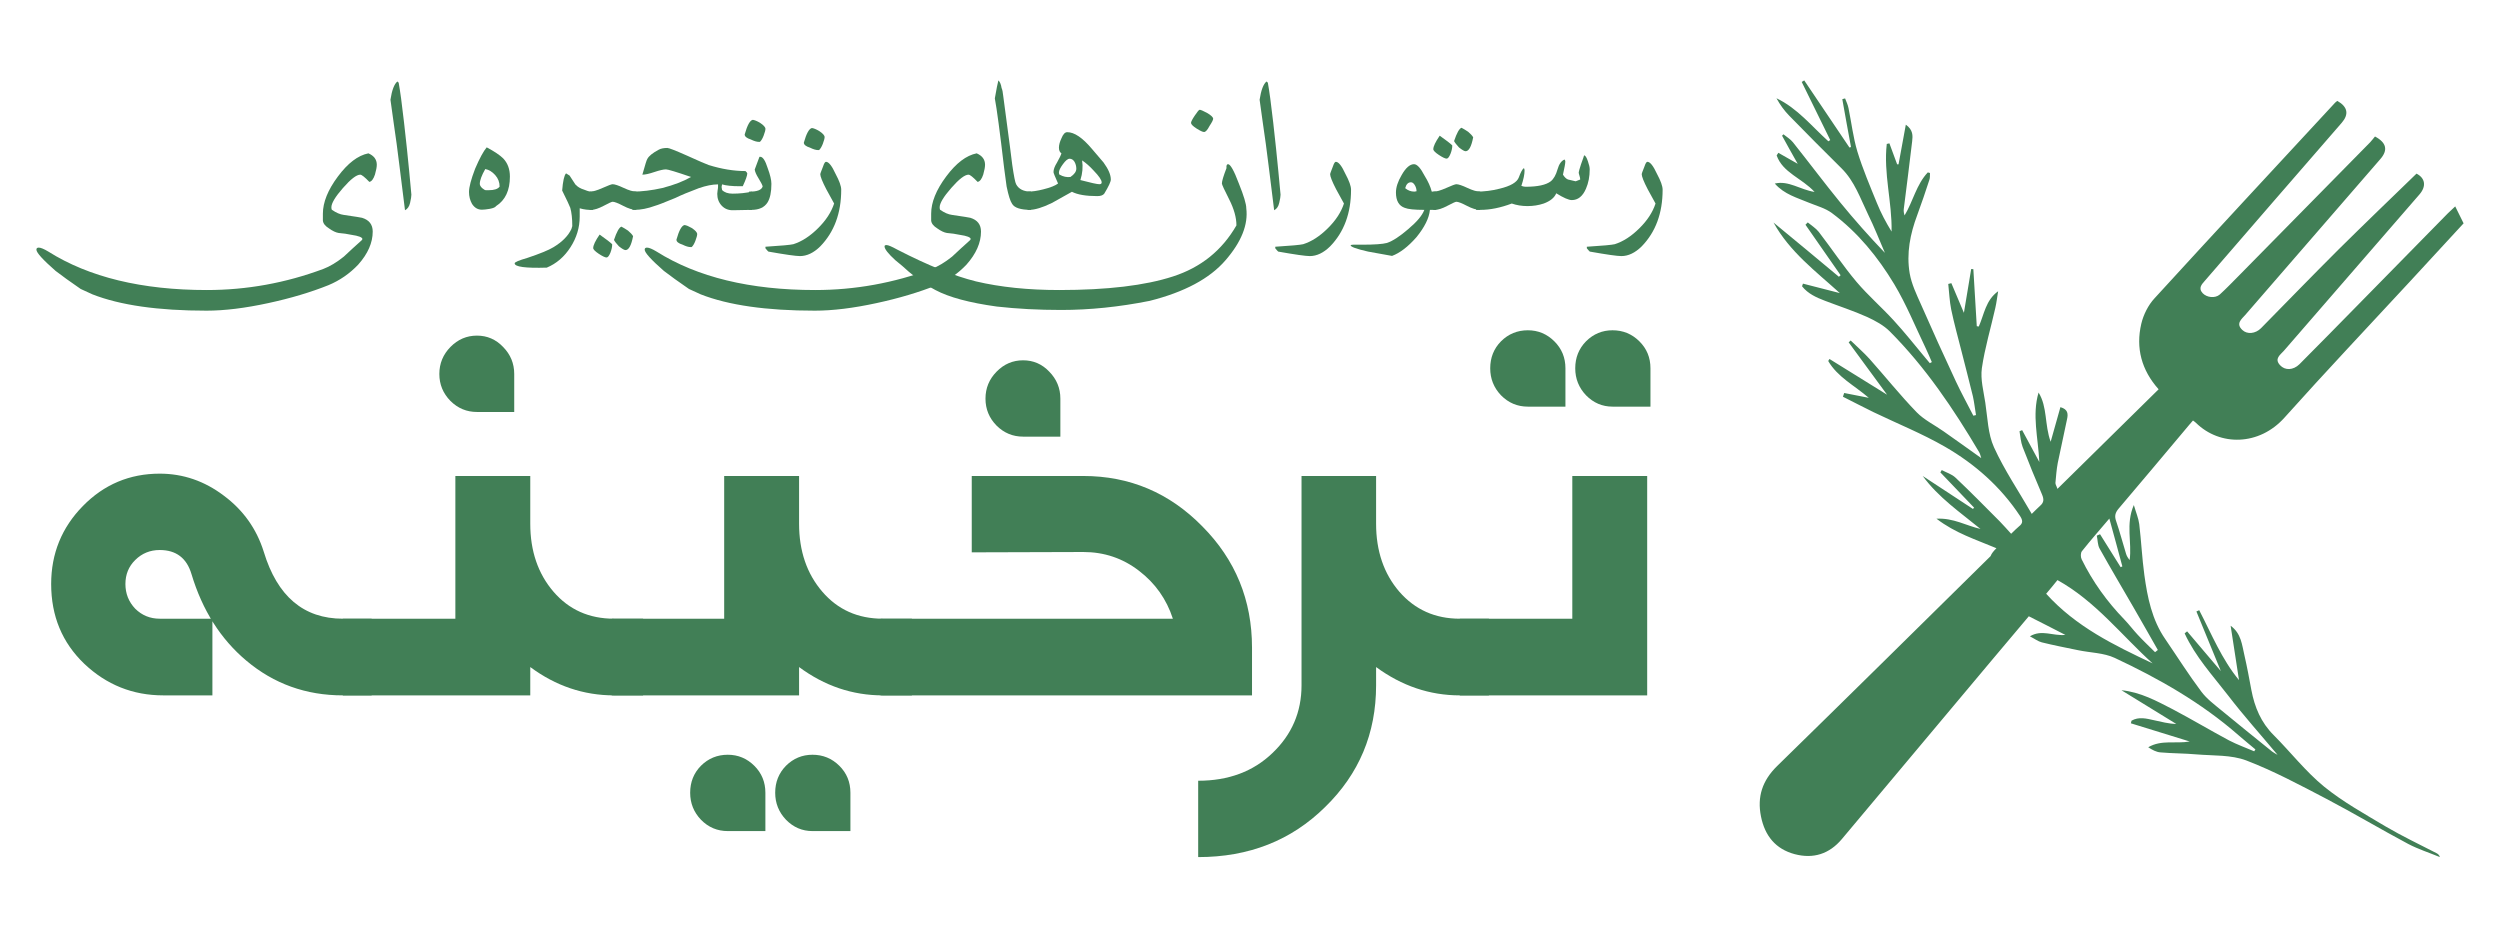
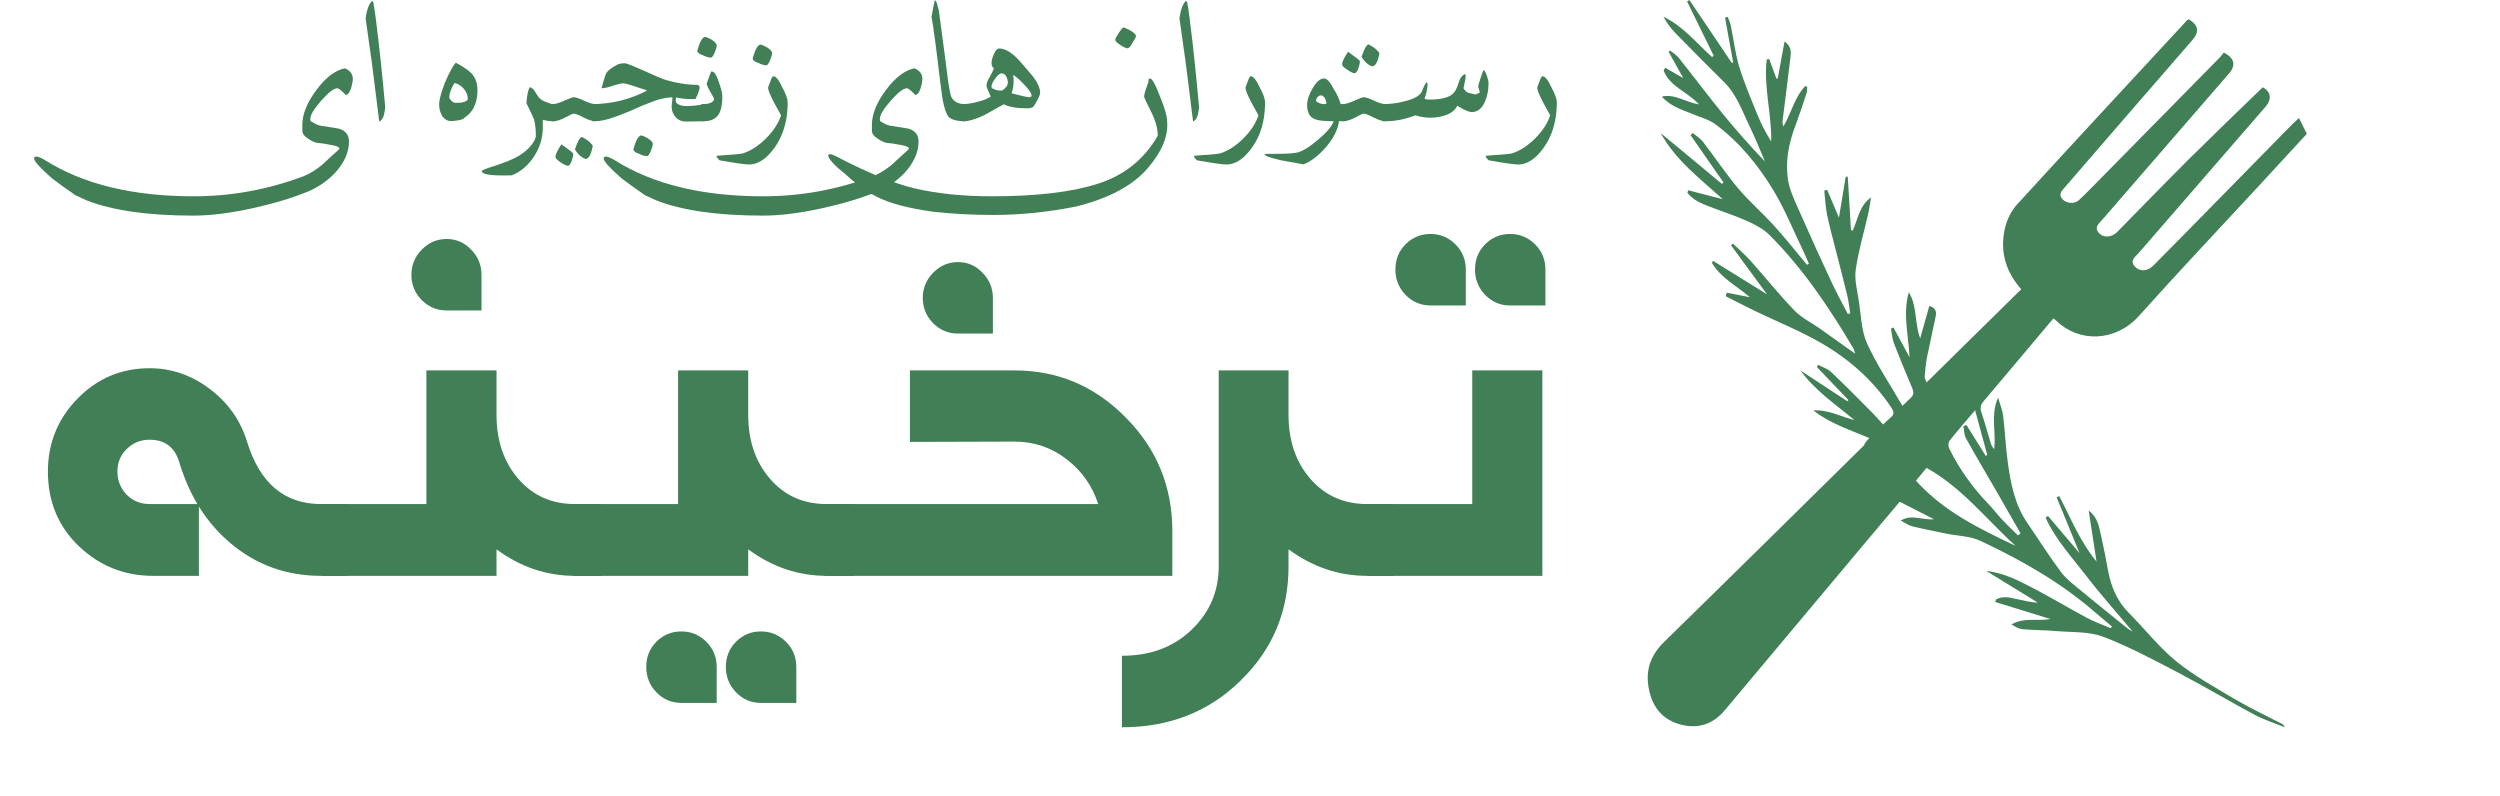
- <svg xmlns="http://www.w3.org/2000/svg" width="160" height="60" viewBox="0 0 103 32" fill="none">
+ <svg xmlns="http://www.w3.org/2000/svg" width="110" height="35" viewBox="0 0 110 35" fill="none">
  <path d="M1.5 6.973C1.5 6.917 1.532 6.889 1.596 6.889C1.679 6.889 1.811 6.944 1.992 7.053C3.669 8.109 5.847 8.637 8.524 8.637C10.164 8.637 11.761 8.348 13.318 7.769C13.591 7.665 13.874 7.495 14.166 7.26C14.408 7.032 14.654 6.807 14.904 6.584L14.932 6.54C14.932 6.465 14.781 6.406 14.479 6.362C14.313 6.326 14.137 6.301 13.952 6.286C13.836 6.267 13.705 6.205 13.56 6.101C13.398 6.002 13.313 5.893 13.303 5.774V5.49C13.303 5.023 13.509 4.513 13.92 3.961C14.331 3.408 14.75 3.09 15.178 3.005C15.408 3.104 15.524 3.261 15.524 3.474C15.524 3.568 15.499 3.703 15.449 3.877C15.387 4.064 15.31 4.165 15.217 4.182C15.027 3.984 14.902 3.884 14.843 3.884C14.688 3.884 14.451 4.067 14.13 4.433C13.812 4.796 13.653 5.062 13.653 5.229C13.653 5.284 13.661 5.32 13.678 5.334C13.851 5.453 14.011 5.522 14.159 5.541C14.639 5.612 14.892 5.651 14.918 5.661C15.21 5.751 15.356 5.94 15.356 6.228C15.356 6.688 15.157 7.142 14.757 7.591C14.406 7.961 13.997 8.243 13.531 8.437C12.8 8.73 11.974 8.976 11.055 9.175C10.097 9.383 9.249 9.487 8.51 9.487C6.519 9.487 4.952 9.263 3.809 8.815C3.55 8.696 3.389 8.623 3.325 8.593C2.892 8.296 2.548 8.047 2.291 7.849C1.764 7.388 1.5 7.096 1.5 6.973Z" fill="#417F56" />
  <path d="M16.087 0.796C16.146 0.403 16.241 0.153 16.372 0.044C16.393 0.068 16.411 0.085 16.425 0.094C16.487 0.431 16.561 0.976 16.646 1.73C16.732 2.481 16.803 3.156 16.86 3.757C16.919 4.358 16.949 4.675 16.949 4.709C16.949 4.779 16.931 4.891 16.896 5.043C16.863 5.194 16.792 5.295 16.686 5.349C16.609 4.733 16.533 4.122 16.457 3.514C16.384 2.906 16.303 2.307 16.215 1.719C16.13 1.128 16.087 0.82 16.087 0.796Z" fill="#417F56" />
  <path d="M19.323 4.597C19.323 4.398 19.407 4.078 19.576 3.637C19.761 3.206 19.92 2.913 20.053 2.758C20.369 2.927 20.595 3.079 20.73 3.212C20.916 3.406 21.008 3.657 21.008 3.964C21.008 4.531 20.818 4.936 20.438 5.178C20.41 5.226 20.324 5.264 20.182 5.291C20.041 5.315 19.932 5.327 19.854 5.327C19.685 5.327 19.55 5.247 19.447 5.087C19.364 4.939 19.323 4.776 19.323 4.597ZM19.768 4.262C19.768 4.318 19.8 4.376 19.864 4.437C19.931 4.495 19.983 4.524 20.021 4.524H20.132C20.364 4.524 20.515 4.474 20.584 4.375C20.584 4.196 20.524 4.038 20.403 3.902C20.281 3.764 20.145 3.681 19.993 3.652C19.843 3.916 19.768 4.119 19.768 4.262Z" fill="#417F56" />
  <path d="M21.204 7.536C21.204 7.488 21.378 7.414 21.725 7.314C22.245 7.14 22.603 6.993 22.797 6.875C23.161 6.657 23.409 6.406 23.542 6.123C23.566 6.052 23.578 6.012 23.578 6.003C23.578 5.695 23.551 5.444 23.496 5.251C23.467 5.168 23.356 4.931 23.161 4.538C23.192 4.146 23.245 3.91 23.321 3.83L23.467 3.921C23.605 4.139 23.684 4.26 23.703 4.284C23.791 4.383 23.912 4.456 24.066 4.502C24.256 4.58 24.379 4.606 24.433 4.582V5.334C24.248 5.344 24.065 5.322 23.884 5.269V5.61C23.884 6.061 23.757 6.482 23.503 6.875C23.251 7.267 22.926 7.547 22.527 7.714C21.645 7.741 21.204 7.681 21.204 7.536Z" fill="#417F56" />
  <path d="M24.291 4.582C24.412 4.587 24.589 4.537 24.822 4.433C25.055 4.329 25.194 4.277 25.239 4.277C25.327 4.277 25.479 4.328 25.695 4.429C25.911 4.531 26.084 4.582 26.215 4.582V5.334C26.066 5.334 25.885 5.278 25.674 5.167C25.462 5.056 25.317 5 25.239 5C25.203 5 25.081 5.056 24.872 5.167C24.663 5.278 24.49 5.334 24.355 5.334H24.291V4.582ZM25.296 6.573C25.407 6.241 25.509 6.058 25.602 6.025C25.685 6.068 25.776 6.123 25.873 6.188C25.975 6.273 26.045 6.349 26.083 6.417C26.01 6.8 25.905 6.991 25.77 6.991C25.72 6.991 25.63 6.939 25.499 6.835C25.397 6.726 25.329 6.639 25.296 6.573ZM24.44 6.907C24.44 6.794 24.528 6.608 24.704 6.352C24.973 6.54 25.145 6.674 25.221 6.751V6.777C25.221 6.864 25.197 6.97 25.15 7.096C25.095 7.23 25.041 7.296 24.989 7.296C24.93 7.296 24.823 7.245 24.669 7.144C24.516 7.042 24.44 6.963 24.44 6.907Z" fill="#417F56" />
  <path d="M26.055 4.582C26.44 4.582 26.852 4.532 27.291 4.433C27.767 4.309 28.16 4.158 28.471 3.979C27.863 3.77 27.518 3.666 27.438 3.666C27.335 3.666 27.176 3.703 26.96 3.775C26.746 3.848 26.581 3.884 26.465 3.884C26.581 3.468 26.65 3.251 26.671 3.234C26.733 3.115 26.889 2.989 27.138 2.856C27.224 2.808 27.343 2.783 27.495 2.783C27.559 2.783 27.821 2.885 28.282 3.089C28.793 3.321 29.099 3.454 29.202 3.488C29.732 3.653 30.235 3.735 30.713 3.735C30.758 3.774 30.783 3.806 30.788 3.83C30.788 3.919 30.726 4.096 30.602 4.36H30.481C30.158 4.36 29.914 4.335 29.75 4.284L29.729 4.389L29.75 4.517C29.848 4.616 29.992 4.666 30.182 4.666C30.467 4.666 30.734 4.638 30.984 4.582V5.334L30.203 5.349C30.013 5.354 29.856 5.291 29.733 5.16C29.611 5.029 29.551 4.867 29.551 4.673C29.551 4.641 29.556 4.595 29.565 4.535C29.577 4.472 29.583 4.423 29.583 4.389V4.284C29.357 4.284 29.093 4.336 28.792 4.44C28.378 4.595 28.055 4.73 27.822 4.844C27.366 5.033 27.092 5.139 26.999 5.163C26.688 5.277 26.401 5.334 26.137 5.334H26.055V4.582ZM27.869 6.562C27.976 6.18 28.087 5.979 28.204 5.959C28.277 5.969 28.375 6.009 28.496 6.079C28.648 6.178 28.724 6.263 28.724 6.333C28.724 6.387 28.699 6.48 28.649 6.613C28.602 6.734 28.551 6.819 28.496 6.868H28.46C28.368 6.868 28.256 6.835 28.125 6.769C27.954 6.716 27.869 6.647 27.869 6.562Z" fill="#417F56" />
  <path d="M30.681 2.227C30.788 1.845 30.899 1.644 31.016 1.624C31.089 1.634 31.187 1.674 31.308 1.744C31.46 1.843 31.536 1.928 31.536 1.998C31.536 2.052 31.511 2.145 31.461 2.278C31.414 2.399 31.363 2.484 31.308 2.533H31.272C31.18 2.533 31.068 2.5 30.937 2.435C30.766 2.381 30.681 2.312 30.681 2.227ZM30.862 4.582C31.193 4.587 31.379 4.515 31.422 4.368C31.408 4.307 31.349 4.193 31.247 4.026C31.159 3.886 31.108 3.768 31.094 3.674C31.149 3.516 31.214 3.341 31.29 3.147H31.322C31.429 3.147 31.531 3.303 31.629 3.615C31.731 3.889 31.782 4.105 31.782 4.262C31.782 4.604 31.728 4.859 31.622 5.029C31.493 5.232 31.273 5.334 30.962 5.334H30.862V4.582Z" fill="#417F56" />
  <path d="M31.536 6.853C32.187 6.812 32.571 6.777 32.687 6.748C33.032 6.639 33.368 6.422 33.696 6.097C34.026 5.773 34.249 5.431 34.366 5.073C34.254 4.874 34.147 4.679 34.045 4.488C33.879 4.168 33.795 3.958 33.795 3.859L33.82 3.779C33.83 3.76 33.861 3.68 33.913 3.539C33.953 3.416 33.993 3.354 34.031 3.354C34.142 3.354 34.274 3.52 34.426 3.852C34.581 4.14 34.658 4.357 34.658 4.502C34.658 5.469 34.37 6.247 33.795 6.838C33.525 7.105 33.245 7.238 32.958 7.238C32.787 7.238 32.353 7.176 31.657 7.053C31.638 7.038 31.598 6.993 31.536 6.918V6.853ZM33.118 2.565C33.225 2.183 33.337 1.982 33.453 1.962C33.527 1.972 33.624 2.012 33.745 2.082C33.898 2.181 33.974 2.266 33.974 2.336C33.974 2.39 33.949 2.483 33.899 2.616C33.851 2.737 33.8 2.822 33.745 2.871H33.71C33.617 2.871 33.506 2.838 33.375 2.772C33.204 2.719 33.118 2.65 33.118 2.565Z" fill="#417F56" />
  <path d="M26.561 6.973C26.561 6.917 26.593 6.889 26.657 6.889C26.74 6.889 26.872 6.944 27.053 7.053C28.73 8.109 30.907 8.637 33.585 8.637C35.224 8.637 36.822 8.348 38.379 7.769C38.652 7.665 38.934 7.495 39.227 7.26C39.469 7.032 39.715 6.807 39.964 6.584L39.993 6.54C39.993 6.465 39.842 6.406 39.54 6.362C39.374 6.326 39.198 6.301 39.013 6.286C38.897 6.267 38.766 6.205 38.621 6.101C38.459 6.002 38.374 5.893 38.364 5.774V5.49C38.364 5.023 38.57 4.513 38.981 3.961C39.392 3.408 39.811 3.09 40.239 3.005C40.469 3.104 40.584 3.261 40.584 3.474C40.584 3.568 40.56 3.703 40.51 3.877C40.448 4.064 40.371 4.165 40.278 4.182C40.088 3.984 39.963 3.884 39.904 3.884C39.749 3.884 39.512 4.067 39.191 4.433C38.873 4.796 38.714 5.062 38.714 5.229C38.714 5.284 38.722 5.32 38.739 5.334C38.912 5.453 39.072 5.522 39.22 5.541C39.7 5.612 39.953 5.651 39.979 5.661C40.271 5.751 40.417 5.94 40.417 6.228C40.417 6.688 40.217 7.142 39.818 7.591C39.467 7.961 39.058 8.243 38.592 8.437C37.861 8.73 37.035 8.976 36.115 9.175C35.158 9.383 34.31 9.487 33.571 9.487C31.58 9.487 30.013 9.263 28.87 8.815C28.611 8.696 28.45 8.623 28.386 8.593C27.953 8.296 27.609 8.047 27.352 7.849C26.825 7.388 26.561 7.096 26.561 6.973Z" fill="#417F56" />
  <path d="M40.987 0.741C41.056 0.346 41.105 0.099 41.133 0C41.197 0.058 41.242 0.162 41.265 0.312C41.296 0.38 41.319 0.489 41.333 0.64C41.575 2.449 41.699 3.394 41.704 3.474C41.773 3.946 41.826 4.214 41.864 4.277C41.971 4.48 42.175 4.582 42.477 4.582V5.334C42.049 5.334 41.789 5.249 41.696 5.08C41.623 4.976 41.548 4.738 41.472 4.368C41.45 4.203 41.416 3.947 41.369 3.601C41.197 2.133 41.07 1.18 40.987 0.741Z" fill="#417F56" />
  <path d="M42.338 4.582C42.53 4.582 42.747 4.55 42.986 4.488C43.274 4.417 43.476 4.337 43.592 4.248C43.467 3.969 43.404 3.813 43.404 3.779C43.404 3.67 43.452 3.538 43.55 3.383C43.652 3.201 43.712 3.075 43.731 3.005C43.663 2.961 43.628 2.884 43.628 2.772C43.628 2.659 43.663 2.53 43.731 2.387C43.798 2.218 43.877 2.133 43.97 2.133C44.262 2.133 44.601 2.362 44.986 2.82C45.292 3.176 45.453 3.364 45.467 3.383C45.666 3.657 45.766 3.89 45.766 4.084C45.766 4.174 45.676 4.368 45.495 4.666C45.443 4.733 45.348 4.767 45.21 4.767C44.745 4.767 44.395 4.708 44.163 4.589C43.885 4.744 43.609 4.898 43.336 5.051C42.946 5.24 42.635 5.334 42.402 5.334H42.338V4.582ZM44.512 4.106C44.944 4.22 45.204 4.277 45.292 4.277C45.356 4.277 45.389 4.253 45.389 4.204C45.389 4.105 45.278 3.941 45.057 3.714C44.898 3.539 44.74 3.4 44.583 3.296C44.623 3.562 44.6 3.832 44.512 4.106ZM43.628 3.793C43.628 3.849 43.638 3.879 43.657 3.884C43.804 3.967 43.952 3.998 44.102 3.979C44.264 3.87 44.344 3.756 44.344 3.637C44.344 3.538 44.319 3.443 44.27 3.354C44.217 3.269 44.15 3.227 44.066 3.227C43.993 3.227 43.901 3.302 43.792 3.452C43.683 3.6 43.628 3.714 43.628 3.793Z" fill="#417F56" />
  <path d="M36.443 6.838C36.443 6.802 36.471 6.784 36.525 6.784C36.594 6.784 36.743 6.847 36.971 6.973C38.23 7.622 39.31 8.058 40.21 8.281C41.213 8.518 42.357 8.637 43.642 8.637C45.617 8.637 47.178 8.451 48.325 8.078C49.475 7.707 50.347 7.006 50.941 5.974C50.941 5.651 50.841 5.294 50.642 4.902C50.442 4.509 50.342 4.291 50.342 4.248C50.342 4.153 50.405 3.942 50.531 3.615C50.522 3.506 50.543 3.452 50.595 3.452C50.693 3.452 50.841 3.717 51.041 4.248C51.245 4.754 51.347 5.094 51.347 5.269C51.43 5.942 51.145 6.656 50.492 7.409C49.841 8.165 48.798 8.723 47.363 9.084C46.108 9.334 44.894 9.458 43.721 9.458C42.787 9.458 41.902 9.411 41.066 9.317C39.942 9.162 39.1 8.935 38.539 8.637C38.209 8.47 37.844 8.219 37.445 7.885C37.264 7.718 37.079 7.559 36.889 7.409C36.592 7.138 36.443 6.947 36.443 6.838ZM49.07 1.751C49.07 1.703 49.122 1.601 49.227 1.446C49.331 1.289 49.398 1.21 49.426 1.21C49.467 1.21 49.567 1.252 49.726 1.337C49.897 1.436 49.982 1.518 49.982 1.581C49.982 1.627 49.934 1.724 49.836 1.871C49.748 2.041 49.672 2.126 49.608 2.126C49.551 2.126 49.447 2.077 49.294 1.98C49.145 1.883 49.07 1.807 49.07 1.751Z" fill="#417F56" />
  <path d="M51.896 0.796C51.956 0.403 52.05 0.153 52.181 0.044C52.203 0.068 52.22 0.085 52.235 0.094C52.297 0.431 52.37 0.976 52.456 1.73C52.541 2.481 52.612 3.156 52.669 3.757C52.729 4.358 52.759 4.675 52.759 4.709C52.759 4.779 52.741 4.891 52.705 5.043C52.672 5.194 52.602 5.295 52.495 5.349C52.419 4.733 52.343 4.122 52.267 3.514C52.193 2.906 52.112 2.307 52.024 1.719C51.939 1.128 51.896 0.82 51.896 0.796Z" fill="#417F56" />
  <path d="M52.541 6.853C53.192 6.812 53.576 6.777 53.692 6.748C54.037 6.639 54.373 6.422 54.701 6.097C55.031 5.773 55.254 5.431 55.371 5.073C55.259 4.874 55.152 4.679 55.05 4.488C54.884 4.168 54.801 3.958 54.801 3.859L54.826 3.779C54.835 3.76 54.866 3.68 54.918 3.539C54.959 3.416 54.998 3.354 55.036 3.354C55.148 3.354 55.279 3.52 55.431 3.852C55.586 4.14 55.663 4.357 55.663 4.502C55.663 5.469 55.376 6.247 54.801 6.838C54.53 7.105 54.251 7.238 53.963 7.238C53.792 7.238 53.358 7.176 52.662 7.053C52.643 7.038 52.603 6.993 52.541 6.918V6.853Z" fill="#417F56" />
  <path d="M55.645 6.791C55.664 6.777 55.7 6.769 55.752 6.769H56.112C56.618 6.769 56.962 6.745 57.142 6.697C57.38 6.617 57.671 6.428 58.015 6.13C58.376 5.827 58.599 5.562 58.682 5.334C58.278 5.334 58.009 5.306 57.876 5.251C57.634 5.168 57.513 4.957 57.513 4.618C57.513 4.405 57.591 4.165 57.748 3.899C57.917 3.601 58.087 3.452 58.258 3.452C58.383 3.452 58.527 3.608 58.689 3.921C58.839 4.163 58.938 4.383 58.988 4.582H59.177V5.334H58.913C58.88 5.671 58.694 6.048 58.354 6.464C58.007 6.857 57.673 7.112 57.352 7.231C57.065 7.182 56.736 7.123 56.365 7.053C55.885 6.944 55.645 6.857 55.645 6.791ZM57.894 4.44C58.006 4.535 58.132 4.582 58.272 4.582C58.296 4.582 58.325 4.577 58.361 4.567C58.361 4.492 58.343 4.418 58.307 4.346C58.255 4.246 58.197 4.197 58.133 4.197C58.016 4.197 57.937 4.278 57.894 4.44Z" fill="#417F56" />
  <path d="M59.052 4.582C59.173 4.587 59.35 4.537 59.583 4.433C59.816 4.329 59.955 4.277 60 4.277C60.088 4.277 60.24 4.328 60.456 4.429C60.673 4.531 60.846 4.582 60.977 4.582V5.334C60.827 5.334 60.647 5.278 60.435 5.167C60.224 5.056 60.079 5 60 5C59.965 5 59.842 5.056 59.633 5.167C59.424 5.278 59.252 5.334 59.116 5.334H59.052V4.582ZM59.908 2.5C60.019 2.168 60.121 1.985 60.214 1.951C60.297 1.995 60.388 2.049 60.485 2.115C60.587 2.2 60.657 2.276 60.695 2.344C60.622 2.726 60.517 2.918 60.382 2.918C60.332 2.918 60.241 2.866 60.111 2.762C60.009 2.653 59.941 2.565 59.908 2.5ZM59.052 2.834C59.052 2.72 59.14 2.535 59.316 2.278C59.584 2.467 59.757 2.6 59.833 2.678V2.703C59.833 2.791 59.809 2.897 59.761 3.023C59.707 3.156 59.653 3.223 59.601 3.223C59.542 3.223 59.435 3.172 59.28 3.07C59.128 2.969 59.052 2.89 59.052 2.834Z" fill="#417F56" />
  <path d="M60.816 4.582C61.154 4.582 61.476 4.542 61.782 4.462C62.238 4.353 62.503 4.197 62.577 3.993C62.651 3.79 62.718 3.664 62.78 3.615C62.801 3.63 62.812 3.663 62.812 3.714C62.812 3.871 62.768 4.082 62.68 4.346C62.747 4.37 62.805 4.382 62.855 4.382C63.351 4.382 63.697 4.307 63.892 4.157C64.013 4.058 64.106 3.894 64.17 3.666C64.232 3.448 64.328 3.313 64.459 3.259L64.476 3.288C64.486 3.303 64.491 3.32 64.491 3.339C64.491 3.414 64.459 3.596 64.394 3.884C64.463 3.993 64.534 4.06 64.605 4.084C64.626 4.089 64.731 4.113 64.918 4.157L65.104 4.084C65.104 4.033 65.093 3.979 65.072 3.921C65.053 3.86 65.043 3.818 65.043 3.793C65.043 3.764 65.075 3.651 65.139 3.452C65.222 3.224 65.264 3.103 65.264 3.089C65.316 3.089 65.37 3.172 65.424 3.339C65.472 3.473 65.496 3.582 65.496 3.666C65.496 3.959 65.445 4.225 65.342 4.462C65.207 4.775 65.012 4.931 64.758 4.931C64.632 4.931 64.418 4.838 64.117 4.651C64.043 4.833 63.871 4.973 63.6 5.073C63.391 5.143 63.169 5.178 62.933 5.178C62.7 5.178 62.484 5.143 62.285 5.073C61.824 5.247 61.394 5.334 60.995 5.334H60.816V4.582Z" fill="#417F56" />
  <path d="M65.378 6.853C66.029 6.812 66.413 6.777 66.529 6.748C66.874 6.639 67.21 6.422 67.538 6.097C67.868 5.773 68.091 5.431 68.208 5.073C68.096 4.874 67.989 4.679 67.887 4.488C67.721 4.168 67.638 3.958 67.638 3.859L67.662 3.779C67.672 3.76 67.703 3.68 67.755 3.539C67.796 3.416 67.835 3.354 67.873 3.354C67.984 3.354 68.116 3.52 68.268 3.852C68.423 4.14 68.5 4.357 68.5 4.502C68.5 5.469 68.213 6.247 67.638 6.838C67.367 7.105 67.088 7.238 66.8 7.238C66.629 7.238 66.195 7.176 65.499 7.053C65.48 7.038 65.44 6.993 65.378 6.918V6.853Z" fill="#417F56" />
  <path d="M15.312 25.337H14.127C12.608 25.337 11.284 24.861 10.152 23.909C9.092 23.02 8.337 21.83 7.888 20.337C7.691 19.678 7.255 19.348 6.581 19.348C6.186 19.348 5.849 19.485 5.571 19.76C5.301 20.026 5.167 20.355 5.167 20.749C5.167 21.143 5.301 21.482 5.571 21.766C5.849 22.041 6.186 22.178 6.581 22.178H8.751V25.337H6.73C5.472 25.337 4.385 24.902 3.469 24.032C2.562 23.162 2.108 22.068 2.108 20.749C2.108 19.495 2.544 18.423 3.415 17.535C4.286 16.646 5.342 16.202 6.581 16.202C7.542 16.202 8.423 16.504 9.222 17.109C10.022 17.704 10.569 18.473 10.866 19.417C11.423 21.258 12.51 22.178 14.127 22.178H15.312V25.337Z" fill="#417F56" />
  <path d="M21.186 13.661H19.651C19.228 13.661 18.865 13.51 18.559 13.207C18.254 12.896 18.101 12.525 18.101 12.095C18.101 11.664 18.254 11.293 18.559 10.982C18.865 10.671 19.228 10.515 19.651 10.515C20.073 10.515 20.432 10.671 20.728 10.982C21.034 11.293 21.186 11.664 21.186 12.095V13.661ZM26.495 25.337H25.296C24.047 25.337 22.898 24.948 21.847 24.17V25.337H14.127V22.178H18.761V16.298H21.847V18.263C21.847 19.389 22.166 20.323 22.803 21.065C23.441 21.807 24.272 22.178 25.296 22.178H26.495V25.337Z" fill="#417F56" />
  <path d="M37.57 25.337H36.371C35.123 25.337 33.973 24.948 32.922 24.17V25.337H25.202V22.178H29.836V16.298H32.922V18.263C32.922 19.389 33.241 20.323 33.879 21.065C34.516 21.807 35.347 22.178 36.371 22.178H37.57V25.337ZM35.037 30.928H33.474C33.052 30.928 32.688 30.773 32.383 30.461C32.087 30.15 31.938 29.779 31.938 29.349C31.938 28.909 32.087 28.538 32.383 28.236C32.688 27.934 33.052 27.783 33.474 27.783C33.905 27.783 34.274 27.934 34.579 28.236C34.885 28.538 35.037 28.909 35.037 29.349V30.928ZM31.534 30.928H29.985C29.553 30.928 29.185 30.773 28.88 30.461C28.583 30.15 28.435 29.779 28.435 29.349C28.435 28.909 28.583 28.538 28.88 28.236C29.185 27.934 29.553 27.783 29.985 27.783C30.407 27.783 30.771 27.934 31.076 28.236C31.381 28.538 31.534 28.909 31.534 29.349V30.928Z" fill="#417F56" />
  <path d="M51.583 25.337H36.277V22.178H48.322C48.061 21.372 47.594 20.713 46.921 20.2C46.256 19.687 45.492 19.43 44.63 19.43L40.036 19.444V16.298H44.63C46.543 16.298 48.178 16.99 49.535 18.373C50.9 19.746 51.583 21.413 51.583 23.373V25.337ZM43.687 14.677H42.151C41.729 14.677 41.365 14.526 41.06 14.224C40.754 13.913 40.602 13.542 40.602 13.111C40.602 12.681 40.754 12.31 41.06 11.999C41.365 11.687 41.729 11.532 42.151 11.532C42.573 11.532 42.933 11.687 43.229 11.999C43.534 12.31 43.687 12.681 43.687 13.111V14.677Z" fill="#417F56" />
  <path d="M61.343 25.337H60.144C58.905 25.337 57.755 24.948 56.695 24.17V24.925C56.695 26.904 55.994 28.575 54.593 29.939C53.201 31.313 51.458 32 49.365 32V28.854C50.614 28.854 51.633 28.474 52.424 27.714C53.223 26.954 53.623 26.024 53.623 24.925V16.298H56.695V18.263C56.695 19.389 57.014 20.323 57.652 21.065C58.298 21.807 59.129 22.178 60.144 22.178H61.343V25.337Z" fill="#417F56" />
  <path d="M67.864 25.337H60.144V22.178H64.779V16.298H67.864V25.337ZM67.999 13.441H66.436C66.014 13.441 65.65 13.285 65.345 12.974C65.049 12.663 64.9 12.292 64.9 11.861C64.9 11.422 65.049 11.051 65.345 10.749C65.65 10.446 66.014 10.295 66.436 10.295C66.867 10.295 67.236 10.446 67.541 10.749C67.847 11.051 67.999 11.422 67.999 11.861V13.441ZM64.496 13.441H62.947C62.516 13.441 62.147 13.285 61.842 12.974C61.545 12.663 61.397 12.292 61.397 11.861C61.397 11.422 61.545 11.051 61.842 10.749C62.147 10.446 62.516 10.295 62.947 10.295C63.369 10.295 63.733 10.446 64.038 10.749C64.343 11.051 64.496 11.422 64.496 11.861V13.441Z" fill="#417F56" />
  <path d="M82.253 19.274C81.404 18.916 80.556 18.653 79.783 18.058C80.479 18.02 81.009 18.346 81.596 18.48C80.76 17.796 79.866 17.187 79.216 16.298C79.905 16.752 80.594 17.2 81.283 17.655C81.302 17.636 81.321 17.623 81.334 17.604C80.868 17.117 80.409 16.637 79.943 16.15C79.962 16.118 79.981 16.086 80 16.054C80.192 16.157 80.415 16.221 80.568 16.368C81.187 16.951 81.781 17.559 82.381 18.16C82.54 18.32 82.681 18.487 82.859 18.679C82.987 18.557 83.083 18.455 83.185 18.372C83.364 18.237 83.332 18.109 83.223 17.943C82.425 16.739 81.366 15.805 80.134 15.094C79.19 14.55 78.169 14.14 77.186 13.667C76.765 13.462 76.35 13.244 75.929 13.033C75.948 12.982 75.961 12.931 75.98 12.879C76.293 12.943 76.612 13.001 76.995 13.078C76.388 12.559 75.706 12.22 75.323 11.561C75.342 11.535 75.355 11.503 75.374 11.477C76.14 11.951 76.899 12.425 77.748 12.95C77.18 12.175 76.669 11.484 76.165 10.793C76.191 10.767 76.216 10.741 76.248 10.716C76.51 10.972 76.784 11.209 77.027 11.477C77.677 12.207 78.29 12.975 78.967 13.673C79.279 13.993 79.707 14.198 80.077 14.46C80.581 14.813 81.079 15.171 81.628 15.562C81.589 15.446 81.577 15.37 81.538 15.312C80.485 13.532 79.33 11.817 77.863 10.345C77.607 10.088 77.263 9.903 76.931 9.749C76.363 9.493 75.763 9.301 75.182 9.077C74.831 8.943 74.487 8.789 74.244 8.482C74.257 8.443 74.27 8.411 74.282 8.373C74.787 8.501 75.297 8.635 75.801 8.763C74.812 7.867 73.734 7.061 73.07 5.857C73.97 6.6 74.87 7.342 75.763 8.091C75.789 8.072 75.814 8.046 75.833 8.027C75.348 7.336 74.863 6.638 74.385 5.947C74.416 5.915 74.448 5.883 74.48 5.851C74.633 5.979 74.812 6.088 74.933 6.241C75.457 6.92 75.935 7.643 76.49 8.302C76.963 8.859 77.524 9.346 78.016 9.884C78.469 10.377 78.884 10.901 79.311 11.414C79.375 11.49 79.445 11.573 79.509 11.65C79.535 11.637 79.56 11.625 79.592 11.605C79.509 11.414 79.426 11.215 79.337 11.029C78.915 10.152 78.545 9.237 78.048 8.405C77.371 7.278 76.542 6.26 75.476 5.467C75.201 5.262 74.85 5.172 74.525 5.038C74.04 4.833 73.517 4.699 73.121 4.25C73.695 4.116 74.155 4.5 74.761 4.596C74.231 4.02 73.453 3.809 73.198 3.092C73.223 3.053 73.242 3.021 73.268 2.983C73.517 3.124 73.772 3.271 74.066 3.437C73.836 3.028 73.625 2.657 73.421 2.279C73.44 2.26 73.459 2.24 73.478 2.221C73.612 2.33 73.766 2.42 73.868 2.548C74.525 3.373 75.157 4.218 75.82 5.031C76.401 5.742 77.014 6.433 77.658 7.105C77.429 6.574 77.218 6.036 76.963 5.518C76.644 4.859 76.408 4.154 75.871 3.623C75.144 2.906 74.429 2.183 73.715 1.453C73.51 1.242 73.338 1.005 73.191 0.736C74.053 1.146 74.64 1.888 75.329 2.509C75.355 2.49 75.38 2.477 75.406 2.458C75.016 1.658 74.627 0.864 74.231 0.064C74.263 0.045 74.302 0.019 74.334 0C74.953 0.922 75.578 1.844 76.197 2.765C76.216 2.759 76.242 2.753 76.261 2.746C76.14 2.087 76.018 1.434 75.903 0.775C75.942 0.762 75.98 0.749 76.018 0.743C76.069 0.877 76.133 1.005 76.159 1.146C76.28 1.741 76.35 2.349 76.522 2.925C76.746 3.655 77.046 4.359 77.333 5.063C77.493 5.46 77.697 5.844 77.933 6.228C77.958 5.019 77.595 3.828 77.735 2.618C77.773 2.612 77.805 2.605 77.843 2.593C77.952 2.881 78.054 3.169 78.162 3.457C78.182 3.457 78.201 3.457 78.22 3.457C78.316 2.932 78.411 2.4 78.52 1.824C78.826 2.042 78.807 2.285 78.781 2.509C78.673 3.437 78.552 4.366 78.437 5.287C78.424 5.377 78.437 5.467 78.469 5.563C78.82 4.98 78.954 4.289 79.426 3.79C79.458 3.796 79.49 3.809 79.515 3.815C79.509 3.911 79.522 4.014 79.49 4.097C79.33 4.583 79.171 5.063 78.992 5.544C78.699 6.324 78.539 7.125 78.679 7.95C78.756 8.392 78.96 8.815 79.145 9.231C79.611 10.293 80.09 11.35 80.581 12.399C80.805 12.879 81.06 13.34 81.302 13.814C81.341 13.808 81.373 13.795 81.411 13.788C81.366 13.532 81.341 13.27 81.283 13.014C81.136 12.399 80.97 11.785 80.817 11.17C80.671 10.594 80.511 10.024 80.39 9.442C80.32 9.096 80.307 8.738 80.268 8.386C80.313 8.373 80.351 8.366 80.396 8.354C80.556 8.731 80.722 9.115 80.913 9.576C81.022 8.923 81.117 8.347 81.213 7.771C81.245 7.771 81.277 7.778 81.302 7.778C81.347 8.559 81.392 9.346 81.443 10.127C81.468 10.133 81.494 10.133 81.526 10.14C81.749 9.64 81.806 9.058 82.323 8.687C82.285 8.917 82.26 9.141 82.208 9.371C82.023 10.197 81.775 11.017 81.653 11.855C81.589 12.316 81.723 12.803 81.794 13.276C81.889 13.897 81.902 14.563 82.151 15.113C82.579 16.054 83.166 16.919 83.708 17.86C83.868 17.706 83.957 17.61 84.059 17.52C84.212 17.386 84.212 17.258 84.136 17.072C83.855 16.419 83.587 15.76 83.332 15.101C83.255 14.896 83.242 14.672 83.204 14.454C83.242 14.441 83.274 14.422 83.312 14.409C83.529 14.819 83.753 15.222 84.021 15.722C83.97 14.71 83.715 13.788 83.989 12.86C84.359 13.456 84.231 14.179 84.487 14.889C84.633 14.371 84.761 13.923 84.889 13.462C85.208 13.552 85.208 13.75 85.163 13.955C85.042 14.556 84.901 15.158 84.78 15.76C84.729 16.029 84.71 16.304 84.684 16.579C84.678 16.643 84.729 16.707 84.767 16.829C86.178 15.44 87.556 14.083 88.935 12.726C88.226 11.932 87.99 11.023 88.22 10.031C88.309 9.653 88.507 9.256 88.769 8.975C91.232 6.28 93.721 3.604 96.203 0.922C96.229 0.89 96.267 0.871 96.299 0.845C96.727 1.088 96.784 1.395 96.478 1.748C94.602 3.911 92.719 6.075 90.849 8.245C90.722 8.392 90.549 8.552 90.753 8.77C90.926 8.949 91.264 8.987 91.455 8.821C91.723 8.578 91.972 8.315 92.228 8.059C94.034 6.222 95.846 4.385 97.652 2.548C97.728 2.471 97.786 2.381 97.85 2.311C98.328 2.567 98.392 2.874 98.067 3.245C96.21 5.383 94.353 7.528 92.502 9.666C92.349 9.839 92.106 10.018 92.381 10.28C92.579 10.473 92.923 10.441 93.153 10.21C94.212 9.135 95.265 8.046 96.337 6.977C97.397 5.928 98.469 4.897 99.56 3.841C99.911 4.02 99.981 4.353 99.681 4.699C97.818 6.843 95.954 8.994 94.091 11.145C93.951 11.305 93.689 11.465 93.938 11.733C94.142 11.958 94.48 11.945 94.736 11.695C95.533 10.895 96.325 10.088 97.116 9.282C98.36 8.014 99.605 6.741 100.855 5.473C100.932 5.396 101.009 5.332 101.155 5.191C101.283 5.447 101.392 5.665 101.5 5.889C100.753 6.696 100.026 7.489 99.298 8.277C97.569 10.146 95.82 11.996 94.123 13.891C93.083 15.056 91.462 15.081 90.473 14.108C90.441 14.076 90.409 14.057 90.351 14.012C90.249 14.134 90.141 14.249 90.045 14.371C89.126 15.466 88.207 16.56 87.288 17.642C87.148 17.808 87.109 17.949 87.186 18.16C87.339 18.602 87.454 19.057 87.594 19.505C87.62 19.594 87.671 19.677 87.741 19.761C87.843 19.031 87.569 18.282 87.914 17.495C88.003 17.802 88.105 18.039 88.137 18.282C88.22 18.98 88.252 19.677 88.347 20.375C88.475 21.303 88.66 22.225 89.209 23.019C89.7 23.736 90.166 24.479 90.69 25.176C90.913 25.477 91.232 25.714 91.526 25.957C92.215 26.527 92.91 27.084 93.606 27.647C93.67 27.698 93.74 27.73 93.836 27.788C93.14 26.956 92.438 26.175 91.8 25.343C91.162 24.517 90.447 23.742 90.007 22.782C90.039 22.757 90.077 22.725 90.109 22.699C90.556 23.23 91.002 23.755 91.5 24.338C91.143 23.474 90.817 22.68 90.492 21.88C90.53 21.86 90.568 21.848 90.607 21.828C91.117 22.808 91.532 23.845 92.247 24.709C92.132 23.96 92.017 23.217 91.902 22.468C92.342 22.789 92.368 23.256 92.47 23.685C92.579 24.158 92.668 24.639 92.757 25.119C92.891 25.823 93.153 26.456 93.676 26.975C94.372 27.673 94.991 28.473 95.75 29.094C96.529 29.727 97.422 30.22 98.29 30.739C98.966 31.136 99.681 31.475 100.377 31.834C100.441 31.866 100.498 31.91 100.524 32C100.09 31.821 99.63 31.674 99.215 31.456C98.086 30.854 96.982 30.195 95.846 29.599C94.767 29.036 93.683 28.454 92.547 28.018C91.921 27.782 91.187 27.826 90.504 27.769C90.007 27.724 89.509 27.73 89.011 27.686C88.839 27.673 88.673 27.583 88.507 27.474C89.056 27.154 89.643 27.34 90.217 27.237C89.407 26.988 88.603 26.738 87.792 26.488C87.799 26.45 87.805 26.418 87.818 26.38C88.118 26.207 88.43 26.29 88.743 26.36C89.043 26.424 89.343 26.508 89.662 26.514C88.909 26.053 88.156 25.586 87.403 25.125C88.188 25.202 88.852 25.567 89.522 25.912C90.3 26.322 91.06 26.777 91.838 27.193C92.17 27.366 92.528 27.494 92.872 27.641C92.891 27.615 92.904 27.59 92.923 27.564C92.687 27.366 92.451 27.173 92.215 26.969C90.69 25.637 88.947 24.645 87.129 23.794C86.676 23.582 86.12 23.582 85.61 23.474C85.112 23.371 84.614 23.275 84.123 23.153C83.97 23.115 83.829 23.006 83.632 22.904C84.123 22.609 84.57 22.897 85.093 22.846C84.55 22.564 84.078 22.328 83.587 22.078C83.096 22.66 82.611 23.237 82.126 23.813C80.045 26.297 77.965 28.774 75.884 31.258C75.367 31.872 74.71 32.083 73.938 31.878C73.153 31.667 72.713 31.123 72.553 30.329C72.387 29.51 72.611 28.844 73.217 28.249C76.159 25.375 79.082 22.488 82.011 19.601C82.055 19.485 82.138 19.39 82.253 19.274ZM86.905 18.052C86.497 18.532 86.127 18.954 85.776 19.396C85.718 19.466 85.718 19.639 85.763 19.729C86.216 20.651 86.81 21.476 87.524 22.212C87.716 22.411 87.882 22.635 88.067 22.833C88.296 23.083 88.545 23.314 88.788 23.557C88.826 23.525 88.865 23.499 88.903 23.467C88.571 22.885 88.239 22.296 87.901 21.713C87.435 20.907 86.956 20.1 86.503 19.287C86.42 19.14 86.427 18.935 86.388 18.756C86.433 18.736 86.478 18.717 86.522 18.698C86.803 19.153 87.09 19.607 87.371 20.055C87.397 20.042 87.416 20.036 87.441 20.023C87.275 19.396 87.097 18.756 86.905 18.052ZM84.302 21.15C85.533 22.513 87.103 23.269 88.686 24.018C87.403 22.859 86.337 21.457 84.767 20.587C84.614 20.779 84.461 20.964 84.302 21.15Z" fill="#417F56" />
</svg>
